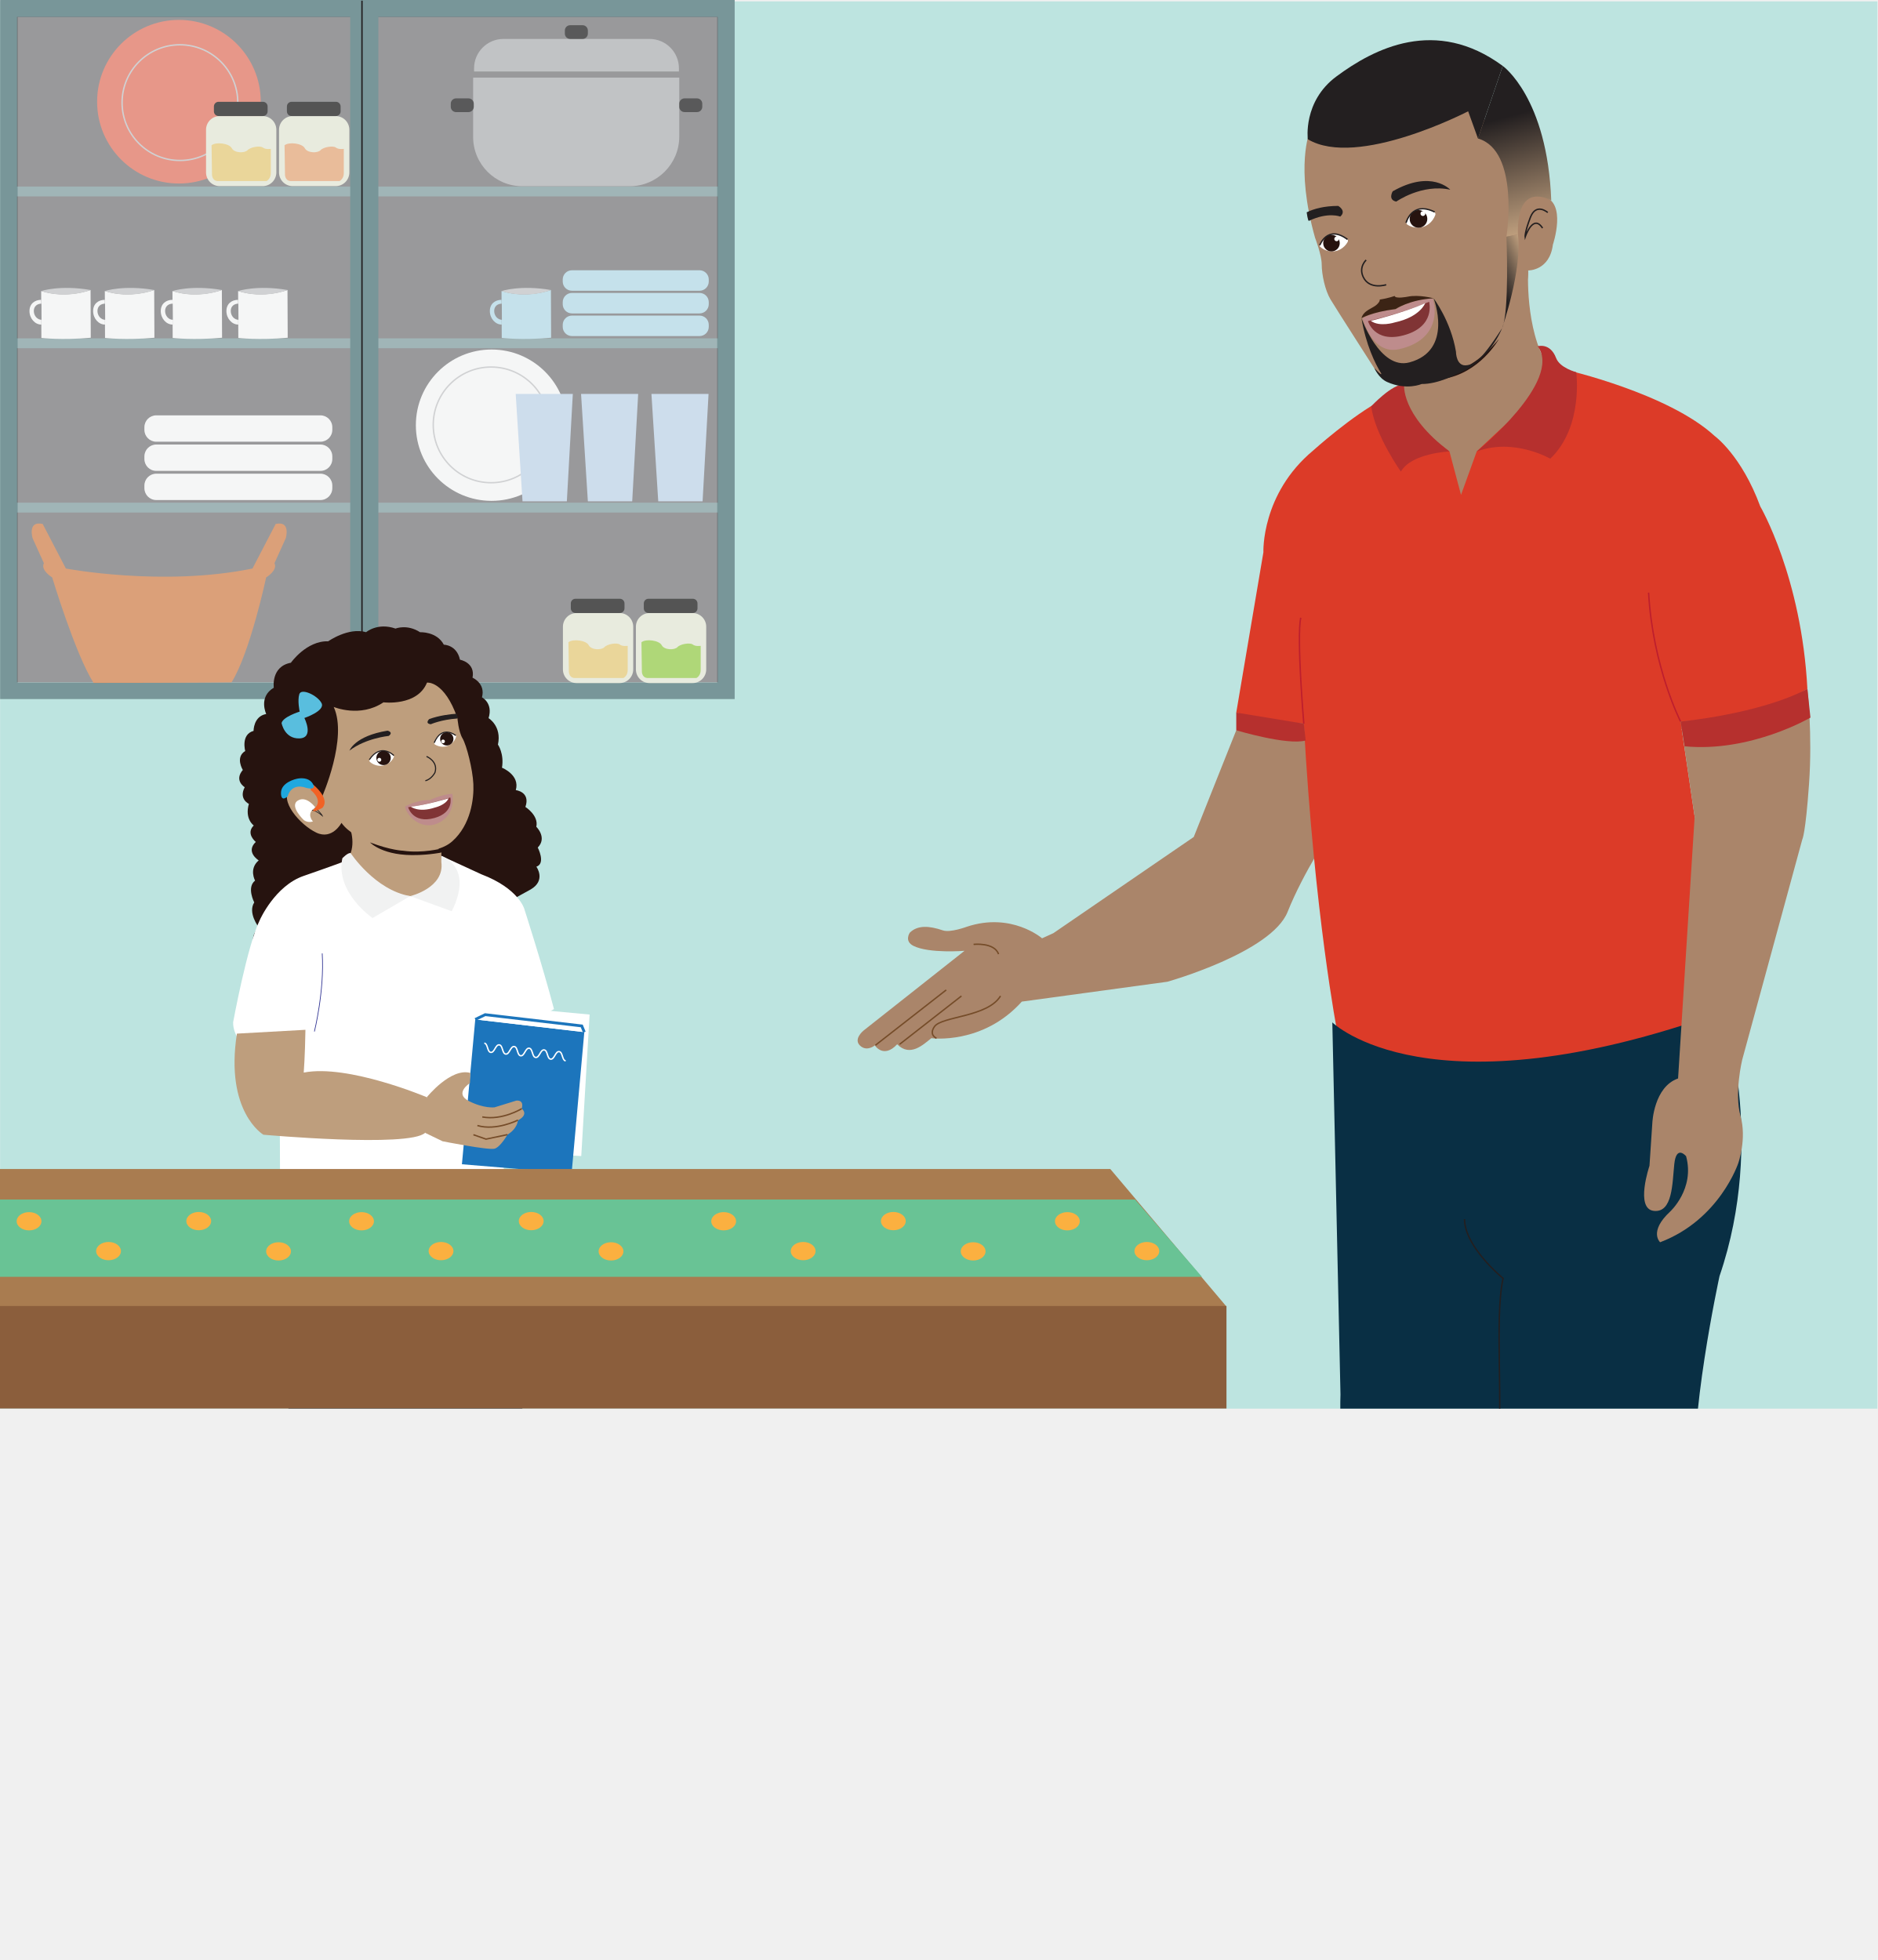
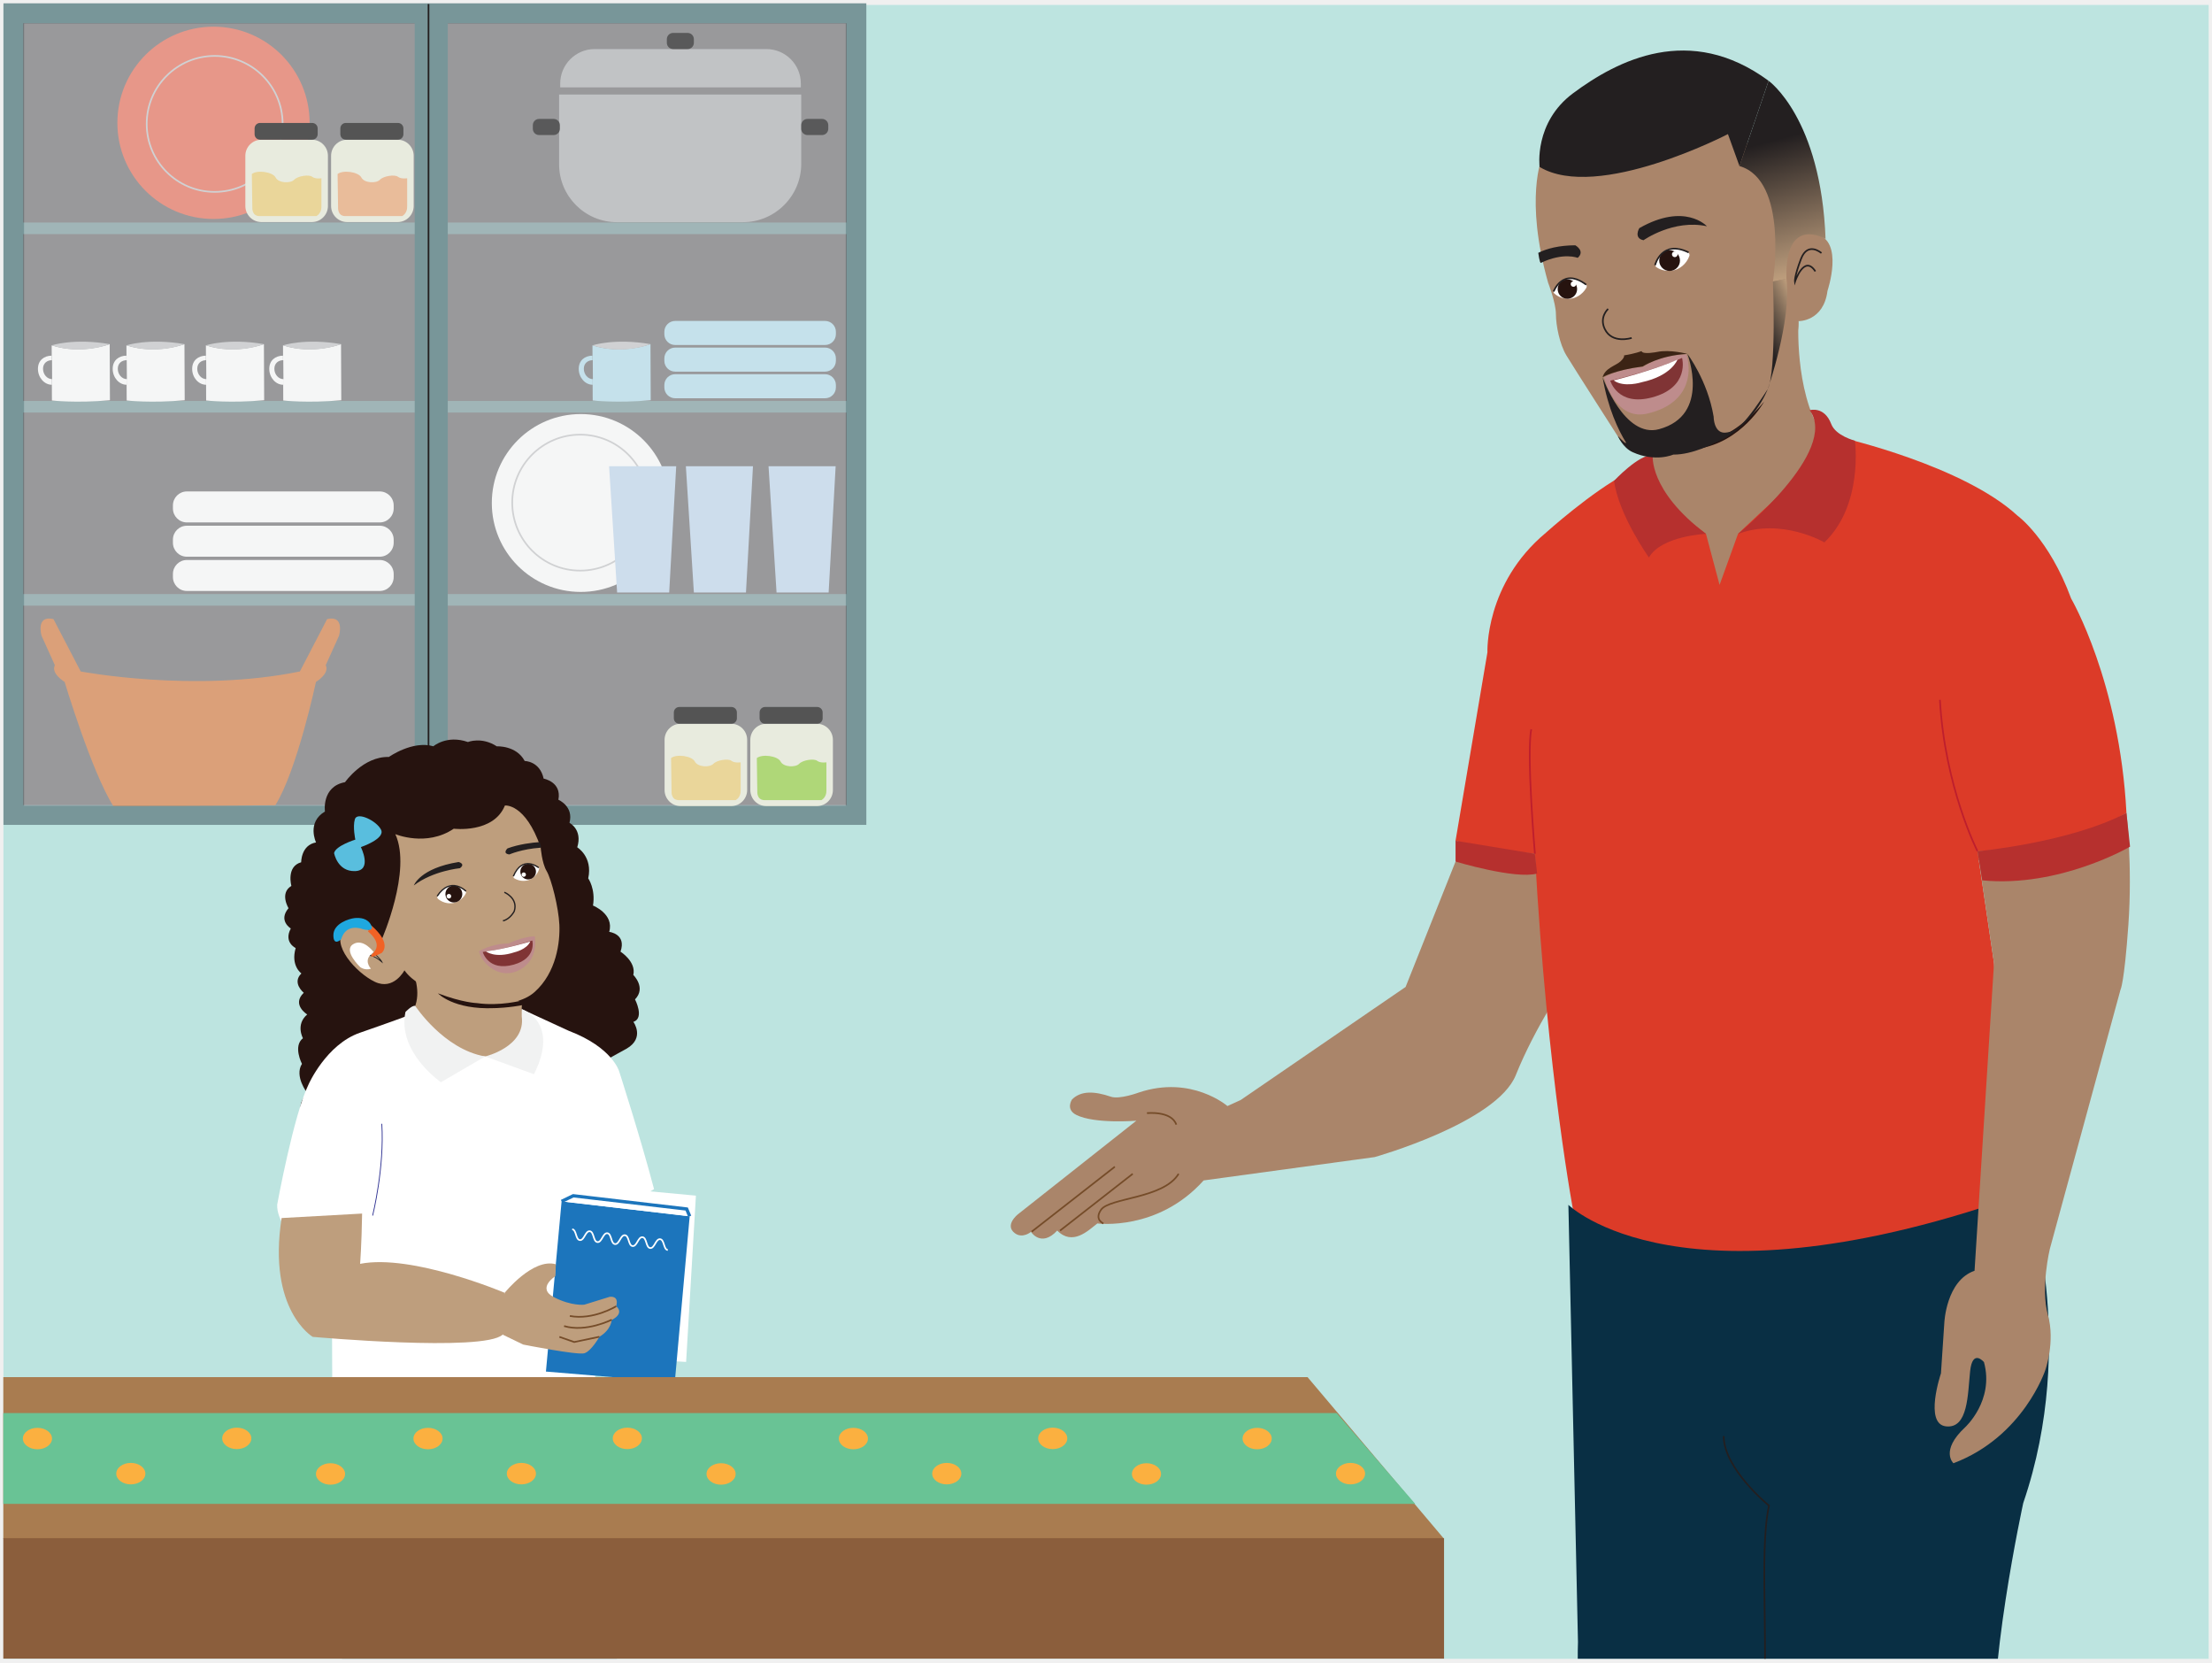
- <svg xmlns="http://www.w3.org/2000/svg" xmlns:xlink="http://www.w3.org/1999/xlink" viewBox="0 0 1334 1392.93">
+ <svg xmlns="http://www.w3.org/2000/svg" xmlns:xlink="http://www.w3.org/1999/xlink" viewBox="-2.00 -2.00 1338.00 1005.34">
  <defs>
    <style>
      .cls-1, .cls-2, .cls-3, .cls-4, .cls-5, .cls-6, .cls-7, .cls-8, .cls-9, .cls-10, .cls-11, .cls-12 {
        fill: none;
      }

      .cls-2 {
        stroke-width: 12px;
      }

      .cls-2, .cls-3, .cls-13, .cls-4, .cls-5, .cls-6, .cls-7, .cls-8, .cls-9, .cls-10, .cls-11, .cls-12 {
        stroke-miterlimit: 10;
      }

      .cls-2, .cls-4, .cls-10 {
        stroke: #789699;
      }

      .cls-14 {
        fill: url(#linear-gradient);
      }

      .cls-15 {
        clip-path: url(#clippath);
      }

      .cls-3 {
        stroke-width: .8px;
      }

      .cls-3, .cls-5, .cls-11 {
        stroke: #231f20;
      }

      .cls-16, .cls-13, .cls-17 {
        fill: #fff;
      }

      .cls-18 {
        fill: #f1f2f2;
      }

      .cls-19 {
        fill: #fbb040;
      }

      .cls-20 {
        fill: #f16225;
      }

      .cls-21 {
        fill: #803435;
      }

      .cls-22 {
        fill: #69c395;
      }

      .cls-23 {
        fill: #939598;
      }

      .cls-24 {
        fill: #b6302e;
      }

      .cls-25 {
        fill: #b8cee4;
      }

      .cls-26 {
        fill: #8b5e3c;
      }

      .cls-27 {
        fill: #8dc63f;
      }

      .cls-28 {
        fill: #a97c50;
      }

      .cls-29 {
        fill: #bcbec0;
      }

      .cls-30 {
        fill: #a7a9ac;
      }

      .cls-31 {
        fill: #acd4e2;
      }

      .cls-32 {
        fill: #be9e7d;
      }

      .cls-33 {
        fill: #be8c8c;
      }

      .cls-34 {
        fill: #bde4e0;
      }

      .cls-35 {
        fill: #aa856a;
      }

      .cls-36 {
        fill: #df9f6f;
      }

      .cls-37 {
        fill: #cc7840;
      }

      .cls-38 {
        fill: #dd6b57;
      }

      .cls-39 {
        fill: #dc3b28;
      }

      .cls-40 {
        fill: #e1c46f;
      }

      .cls-41 {
        fill: #dee2d0;
      }

      .cls-42 {
        fill: #131314;
      }

      .cls-43 {
        fill: #231f20;
      }

      .cls-44 {
        fill: #1fa8df;
      }

      .cls-45 {
        fill: #092f44;
      }

      .cls-46 {
        fill: #0c0c0c;
      }

      .cls-47 {
        fill: #1c75bc;
      }

      .cls-48 {
        fill: #414042;
      }

      .cls-49 {
        fill: #0f3e5d;
      }

      .cls-50 {
        fill: #6d6e71;
      }

      .cls-51 {
        fill: #808285;
      }

      .cls-52 {
        fill: #3c2415;
      }

      .cls-53 {
        fill: #59bede;
      }

      .cls-54 {
        fill: #606161;
      }

      .cls-55 {
        fill: #26130f;
      }

      .cls-13 {
        stroke: #1c75bc;
        stroke-width: 2px;
      }

      .cls-56 {
        clip-path: url(#clippath-1);
      }

      .cls-4 {
        stroke-width: 20px;
      }

      .cls-57 {
        fill: url(#linear-gradient-2);
      }

      .cls-6 {
        stroke: #fff;
      }

      .cls-7 {
        stroke: #754c29;
      }

      .cls-8 {
        stroke: #bcbec0;
      }

      .cls-9 {
        stroke: #be1e2d;
      }

      .cls-10 {
        stroke-width: 7px;
      }

      .cls-17 {
        opacity: .3;
      }

      .cls-11, .cls-12 {
        stroke-width: .5px;
      }

      .cls-12 {
        stroke: #2e3192;
      }
    </style>
    <clipPath id="clippath">
      <rect class="cls-1" x="106.96" y="430.13" width="361.52" height="570.87" />
    </clipPath>
    <clipPath id="clippath-1">
      <rect class="cls-1" x="601.4" y="20.76" width="715.96" height="980.32" />
    </clipPath>
    <linearGradient id="linear-gradient" x1="2449.84" y1="-393.43" x2="2449.84" y2="-511.84" gradientTransform="translate(3558.81 -90.16) rotate(165.01) scale(1 -1)" gradientUnits="userSpaceOnUse">
      <stop offset="0" stop-color="#be9e7d" />
      <stop offset=".7" stop-color="#231f20" />
    </linearGradient>
    <linearGradient id="linear-gradient-2" x1="2457.57" y1="-366.96" x2="2495.4" y2="-360.29" xlink:href="#linear-gradient" />
  </defs>
  <g id="fondo">
    <rect class="cls-34" x=".07" y=".98" width="1333.93" height="1000.13" />
    <rect class="cls-1" x=".07" y=".98" width="1333.93" height="1000.13" />
    <g>
      <rect class="cls-50" x="6.09" y="6" width="509.94" height="484.82" />
      <rect class="cls-2" x="6.09" y="6" width="509.94" height="484.82" />
      <line class="cls-10" x1="7.57" y1="136.07" x2="518.99" y2="136.07" />
      <line class="cls-10" x1="7.57" y1="243.97" x2="518.99" y2="243.97" />
      <line class="cls-10" x1="7.57" y1="360.74" x2="518.99" y2="360.74" />
      <circle class="cls-38" cx="127.14" cy="72.28" r="58.14" />
      <circle class="cls-18" cx="349.27" cy="302.17" r="53.78" />
      <g>
        <path class="cls-30" d="M336.19,55.15h146.47v41.89c0,19.49-15.83,35.32-35.32,35.32h-76.15c-19.32,0-35-15.68-35-35V55.15h0Z" />
        <path class="cls-30" d="M357.73,27.67h103.83c11.51,0,20.86,9.35,20.86,20.86v2.3h-145.56v-2.3c0-11.51,9.35-20.86,20.86-20.86Z" />
        <rect class="cls-42" x="401.36" y="17.91" width="16.35" height="9.76" rx="3.77" ry="3.77" />
        <rect class="cls-42" x="482.66" y="69.91" width="16.35" height="9.76" rx="3.77" ry="3.77" />
        <rect class="cls-42" x="320.3" y="69.91" width="16.35" height="9.76" rx="3.77" ry="3.77" />
      </g>
      <path class="cls-37" d="M66.48,485.34c-13.09-20.69-29.39-74.97-29.39-74.97,0,0-8.45-5.07-5.91-10.13l-8.02-17.74s-3.8-12.67,7.18-10.13l16.47,31.67s68.83,13.09,132.59,0l16.47-31.67c10.98-2.53,7.18,10.13,7.18,10.13l-8.02,17.74c2.53,5.07-5.91,10.13-5.91,10.13,0,0-11.51,53.88-24.6,74.57,0,0-31.8,.39-98.02,.39" />
      <rect class="cls-18" x="102.6" y="336.63" width="133.53" height="18.74" rx="8.44" ry="8.44" />
      <rect class="cls-18" x="102.6" y="315.91" width="133.53" height="18.74" rx="8.44" ry="8.44" />
      <rect class="cls-18" x="102.6" y="295.18" width="133.53" height="18.74" rx="8.44" ry="8.44" />
      <rect class="cls-31" x="399.85" y="224.28" width="103.77" height="14.56" rx="6.56" ry="6.56" />
      <rect class="cls-31" x="399.85" y="208.18" width="103.77" height="14.56" rx="6.56" ry="6.56" />
      <rect class="cls-31" x="399.85" y="192.07" width="103.77" height="14.56" rx="6.56" ry="6.56" />
      <g>
        <path class="cls-18" d="M29.26,206.84l.15,33.34s14.75,1.69,35.09-.16l-.15-33.92s-16.93,6.51-35.09,.74Z" />
        <path class="cls-18" d="M29.25,213.08c-4.52,.02-8.33,2.77-8.3,8.03s3.9,9.58,8.43,9.56" />
        <path class="cls-50" d="M29.43,215.81c-2.94,.01-5.42,1.8-5.4,5.23s2.54,6.23,5.48,6.22" />
        <path class="cls-29" d="M29.26,206.84s13.37-4.48,35.09-.74c0,0-16.53,6.77-35.09,.74Z" />
      </g>
      <g>
        <path class="cls-18" d="M74.48,206.84l.15,33.34s14.75,1.69,35.09-.16l-.15-33.92s-16.93,6.51-35.09,.74Z" />
        <path class="cls-18" d="M74.47,213.08c-4.52,.02-8.33,2.77-8.3,8.03s3.9,9.58,8.43,9.56" />
        <path class="cls-50" d="M74.65,215.81c-2.94,.01-5.42,1.8-5.4,5.23s2.54,6.23,5.48,6.22" />
        <path class="cls-29" d="M74.48,206.84s13.37-4.48,35.09-.74c0,0-16.53,6.77-35.09,.74Z" />
      </g>
      <g>
        <path class="cls-18" d="M122.55,206.84l.15,33.34s14.75,1.69,35.09-.16l-.15-33.92s-16.93,6.51-35.09,.74Z" />
        <path class="cls-18" d="M122.54,213.08c-4.52,.02-8.33,2.77-8.3,8.03,.02,5.27,3.9,9.58,8.43,9.56" />
        <path class="cls-50" d="M122.72,215.81c-2.94,.01-5.42,1.8-5.4,5.23,.02,3.43,2.54,6.23,5.48,6.22" />
        <path class="cls-29" d="M122.55,206.84s13.37-4.48,35.09-.74c0,0-16.53,6.77-35.09,.74Z" />
      </g>
      <g>
        <path class="cls-18" d="M169.19,206.84l.15,33.34s14.75,1.69,35.09-.16l-.15-33.92s-16.93,6.51-35.09,.74Z" />
        <path class="cls-18" d="M169.18,213.08c-4.52,.02-8.33,2.77-8.3,8.03s3.9,9.58,8.43,9.56" />
        <path class="cls-50" d="M169.36,215.81c-2.94,.01-5.42,1.8-5.4,5.23s2.54,6.23,5.48,6.22" />
        <path class="cls-29" d="M169.19,206.84s13.37-4.48,35.09-.74c0,0-16.53,6.77-35.09,.74Z" />
      </g>
      <g>
        <path class="cls-31" d="M356.37,206.84l.15,33.34s14.75,1.69,35.09-.16l-.15-33.92s-16.93,6.51-35.09,.74Z" />
        <path class="cls-31" d="M356.37,213.08c-4.52,.02-8.33,2.77-8.3,8.03s3.9,9.58,8.43,9.56" />
        <path class="cls-50" d="M356.55,215.81c-2.94,.01-5.42,1.8-5.4,5.23s2.54,6.23,5.48,6.22" />
        <path class="cls-29" d="M356.37,206.84s13.37-4.48,35.09-.74c0,0-16.53,6.77-35.09,.74Z" />
      </g>
      <circle class="cls-8" cx="348.95" cy="301.95" r="41.11" />
      <circle class="cls-8" cx="127.85" cy="72.93" r="41.11" />
      <polygon class="cls-25" points="366.43 279.96 407.02 279.96 402.78 356.3 371.28 356.3 366.43 279.96" />
      <polygon class="cls-25" points="412.87 279.96 453.46 279.96 449.22 356.3 417.71 356.3 412.87 279.96" />
      <polygon class="cls-25" points="462.88 279.96 503.47 279.96 499.23 356.3 467.72 356.3 462.88 279.96" />
      <g>
        <rect class="cls-41" x="146.4" y="82.48" width="49.96" height="49.81" rx="9.73" ry="9.73" />
        <path class="cls-40" d="M150.33,103.22l.3,20.44s-.3,4.69,3.94,5h34.82s3.18-1.51,3.03-5.9v-16.96s-3.63,.61-5.6-.91-8.78-.45-10.9,1.82-9.39,2.12-11.2-1.36-11.2-4.69-14.38-2.12Z" />
        <rect class="cls-46" x="152" y="72.34" width="38.15" height="10.14" rx="3.31" ry="3.31" />
      </g>
      <g>
        <rect class="cls-41" x="198.27" y="82.48" width="49.96" height="49.81" rx="9.73" ry="9.73" />
        <path class="cls-36" d="M202.2,103.22l.3,20.44s-.3,4.69,3.94,5h34.82s3.18-1.51,3.03-5.9v-16.96s-3.63,.61-5.6-.91-8.78-.45-10.9,1.82-9.39,2.12-11.2-1.36-11.2-4.69-14.38-2.12Z" />
        <rect class="cls-46" x="203.87" y="72.34" width="38.15" height="10.14" rx="3.31" ry="3.31" />
      </g>
      <g>
        <rect class="cls-41" x="399.99" y="435.66" width="49.96" height="49.81" rx="9.73" ry="9.73" />
        <path class="cls-40" d="M403.92,456.4l.3,20.44s-.3,4.69,3.94,5h34.82s3.18-1.51,3.03-5.9v-16.96s-3.63,.61-5.6-.91-8.78-.45-10.9,1.82-9.39,2.12-11.2-1.36-11.2-4.69-14.38-2.12Z" />
        <rect class="cls-46" x="405.59" y="425.52" width="38.15" height="10.14" rx="3.31" ry="3.31" />
      </g>
      <g>
        <rect class="cls-41" x="451.85" y="435.66" width="49.96" height="49.81" rx="9.73" ry="9.73" />
        <path class="cls-27" d="M455.79,456.4l.3,20.44s-.3,4.69,3.94,5h34.82s3.18-1.51,3.03-5.9v-16.96s-3.63,.61-5.6-.91-8.78-.45-10.9,1.82-9.39,2.12-11.2-1.36-11.2-4.69-14.38-2.12Z" />
        <rect class="cls-46" x="457.46" y="425.52" width="38.15" height="10.14" rx="3.31" ry="3.31" />
      </g>
      <rect class="cls-17" x="12.56" y="12.16" width="497.03" height="473.1" />
      <line class="cls-4" x1="258.85" y1="6" x2="258.85" y2="495.25" />
      <line class="cls-5" x1="257.2" y1=".46" x2="257.2" y2="495" />
    </g>
  </g>
  <g id="Layer_1" data-name="Layer 1">
    <rect class="cls-1" x="263.13" y="20.59" width="824.81" height="979.53" />
    <g class="cls-15">
      <g>
        <path class="cls-55" d="M377.08,632.11c11.17-6.53,4.04-16.17,4.04-16.17,6.89-2.26,.99-13.61,.99-13.61,6.92-7.06-1.03-14.76-1.03-14.76,1.86-8.04-7.75-14.09-7.75-14.09,3.77-10.8-6.83-11.96-6.83-11.96,3.15-10.79-9.81-15.92-9.81-15.92,1.65-10.03-2.88-16.44-2.88-16.44,2.85-13.1-6.65-18.78-6.65-18.78,3.35-10.76-4.69-14.8-4.69-14.8,2.69-9.98-6.71-13.96-6.71-13.96,2.11-10.84-8.93-12.78-8.93-12.78-2.28-10.65-11.45-10.66-11.45-10.66-5.05-9.53-16.88-8.86-16.88-8.86-9.19-5.99-17.46-2.61-17.46-2.61-12.8-4.47-20.9,2.57-20.9,2.57-12.64-3.66-26.92,6.47-26.92,6.47-15.52-.46-26.52,15.25-26.52,15.25-14.31,2.62-12.15,17.75-12.15,17.75-11.17,6.53-5.39,18.68-5.39,18.68-9.12,1.6-8.98,11.99-8.98,11.99-9.2,2.56-5.93,14.3-5.93,14.3-7.31,4.43-1.72,13.47-1.72,13.47-6.43,7.6,1.37,12.27,1.37,12.27-4.49,8.43,2.95,11.83,2.95,11.83-3.15,10.79,3.46,15.36,3.46,15.36-5.92,5.75,1.43,11.69,1.43,11.69-7.51,7.22,2.09,13.12,2.09,13.12-7.19,6.11-2.58,14.36-2.58,14.36-6.18,4.8-.6,15.5-.6,15.5-4.75,7.48,3.18,17.63,3.18,17.63-9.41,9.85,.06,19.95,.06,19.95-5.44,11.64,5.06,17.11,5.06,17.11-1.33,9.88,3.61,13.91,3.61,13.91,0,0-4.01,21.67,15.21,15.43" />
        <path class="cls-32" d="M244.35,578.48s21.16,33.46-15.48,43.58c0,0,7.04,29.31,7.04,42.68,0,0,63.28,21.72,110.21,3.19,0,0-24.1-32.09-28.28-51.74,0,0-6.17-5.33-3.66-12.02l-69.84-25.7Z" />
        <path class="cls-32" d="M303.4,485.11s12.32-1.59,21.65,25.32c0,0,.69,9.4,3.6,14.31,2.91,4.91,7.22,22.01,7.7,32.44,.48,10.42-1.74,28.86-14.94,40.68-13.21,11.82-40.93,5.86-40.93,5.86,0,0-28.06-5.16-37.84-18.94,0,0-6.46,12.36-17.86,6.96-11.4-5.4-27.1-23.03-18.42-31.39,7.44-7.17,18.7,2.26,21.74,5.07,.5,.47,.78,.75,.78,.75,0,0,18.38-41.7,8.25-63.75,0,0,18.77,7.89,35.34-3.29,0,0,24.04,3,30.94-14.02Z" />
        <path class="cls-43" d="M276.21,523.01s-16.23,1.52-27.9,10.43c0,0,3.69-10.4,27.08-14.17,0,0,4.43,1.05,.82,3.74Z" />
        <path class="cls-43" d="M325.04,510.62c-11.44,.76-18.94,4.08-18.94,4.08-4.47-.57-1.12-3.66-1.12-3.66,6.92-2.56,15.13-3.56,19.53-3.81,0,0,1.16,3.35,.54,3.39Z" />
        <path class="cls-33" d="M287.7,573.29s7.42-4.77,17.86-4.72c0,0,7.89-4,15.88-4.42,0,0,2.92,13.72-8.9,20.23-11.82,6.51-22.88-3.15-24.83-11.09Z" />
        <path class="cls-21" d="M290,573.68s3.21,11.97,18.73,7.65c14.1-3.93,11.25-14.58,11.25-14.58,0,0-15.68,5.14-29.97,6.94Z" />
        <path class="cls-16" d="M291.97,573.32s5.39,4.46,17.24,.53c0,0,7.51-1.69,9.52-6.5,0,0-15.39,4.65-26.75,5.97Z" />
        <path class="cls-3" d="M303.07,537.58s8.49,3.46,6,11.43c0,0-2.4,4.8-6.83,5.83" />
        <path class="cls-55" d="M313.87,602.95s-13.42,3.64-27.43,1.64c0,0-8.59-.23-23.52-5.91,0,0,9.13,10.01,34.15,8.95,0,0,8.49-.07,18.81-2.17,0,0-.57-1.26-2.01-2.51Z" />
        <path class="cls-53" d="M200.08,513.85s2,11.27,12.68,10.92c10.68-.34,3.52-14.51,3.52-14.51,0,0,14.95-5.04,12.21-10.52-2.74-5.47-14.4-11.01-15.82-6.4-1.42,4.61,.26,12.39,.26,12.39,0,0-11.86,3.66-12.85,8.11Z" />
        <path class="cls-11" d="M210.76,574.22s2.72-8.44,10.02-2.64c7.3,5.8,8.26,8.14,8.26,8.14,0,0-10.77-9.44-11.18,.66" />
        <g>
          <path class="cls-20" d="M220.62,561.31s8.96,6.73,3.49,12.54c-5.46,5.81,4.82,.37,4.82,.37,0,0,6.68-5.31-6.34-16.59l-1.98,3.67Z" />
          <path class="cls-16" d="M224.11,573.86s-6.3-8.76-12.52-4.88c-6.21,3.88,4.28,13.83,4.28,13.83,0,0,2.77,2.23,6.5,.98,0,0-5.41-5.57,1.74-9.93Z" />
          <path class="cls-44" d="M204.36,566s-4.73,4.59-4.7-2.51c.02-7.1,9.6-9.96,12.78-10.3,3.18-.34,8-.04,10.16,4.45,2.16,4.49-5.6,2.11-5.6,2.11,0,0-9.63-3.87-12.64,6.25Z" />
        </g>
        <g>
          <path class="cls-16" d="M262.55,540.9s-.15-.47,.07-.98c.74-1.67,2.64-4.97,6.85-6.31,4.71-1.5,8.72,2.09,10.11,3.39,.24,.22,.3,.47,.3,.47,0,0,.1,.26,0,.49-.47,1.11-2.2,4.35-6.64,5.84-2.64,.89-6.83,.65-10.29-2.22-.24-.2-.35-.52-.4-.69Z" />
          <circle class="cls-55" cx="272.53" cy="538.63" r="5.11" />
          <circle class="cls-16" cx="269.52" cy="539.97" r="1.4" />
          <path class="cls-3" d="M279.87,536.92s-9.32-9.42-17.45,3.02" />
        </g>
        <g>
          <path class="cls-16" d="M308.64,528.58s-.21-.41-.07-.91c.45-1.64,1.72-4.93,5.39-6.75,4.11-2.04,8.29,.69,9.75,1.68,.25,.17,.34,.39,.34,.39,0,0,.13,.22,.07,.45-.28,1.09-1.41,4.3-5.27,6.29-2.3,1.19-6.17,1.56-9.75-.58-.25-.15-.4-.42-.47-.58Z" />
          <circle class="cls-55" cx="317.47" cy="525.08" r="4.73" />
          <circle class="cls-16" cx="314.81" cy="526.9" r="1.32" />
          <path class="cls-3" d="M323.85,522.71s-9.85-8.06-15.33,5.19" />
        </g>
        <path class="cls-32" d="M236.83,1155.46c7.65,27.34-3.12,38.63-3.12,38.63,0,0-.29,13.77,56.55,19.45,49.42,4.93,27.65-11.04,27.65-11.04,0,0-19.22-5.9-38.32-15.18,0,0-11.61-1.76-11.61-37.37l14.5-102.52-52.5-6.24s-8.63,68.22,6.84,114.28" />
        <path class="cls-54" d="M272.1,1125.74s-4.54,37.64-1.4,45.93,26.09,23.13,26.09,23.13l-19.55,11.74c-25.94,4.5-38.47-22.8-38.47-22.8,2.05-12.22-4.13-34.13-4.13-34.13-2.4-7.53-4.09-15.78-5.26-24.11,0,0,31.72,9.43,42.71,.25Z" />
        <path class="cls-32" d="M294.46,1147.24c7.65,27.34-3.12,38.63-3.12,38.63,0,0-.29,13.77,56.55,19.45,49.42,4.93,27.65-11.04,27.65-11.04,0,0-19.22-5.9-38.32-15.18,0,0-8.82-3.1-8.82-38.72l17.72-92.96h-49.22s-9.5,56.15-2.46,99.82" />
        <path class="cls-54" d="M291.33,1122.46s1.58,20.7,3.98,28.37c0,0,4.95,20.75-1.46,30.03,0,0,12.97,24.08,38.91,19.58l22.15-14.63s-19.13-5.47-22.27-13.77c-3.14-8.29-5.27-33.85-.04-46.12,0,0-34.19,3.03-41.26-3.47Z" />
        <path class="cls-43" d="M293.82,1179.95c4.87,6.98,14.5,18.31,36.62,19.1,0,0,5.27-13.58,24.47-13.23,0,0,17.72,1.69,30.07,11.97,10.95,9.11-10.14,21.29-10.14,21.29,0,0-15.07,3.5-33.48-2.47,0,0-8.57-1.69-23.54-5.6-17.18-4.49-26.08-8.28-26.08-8.28,0,0-5.19-15.57,2.07-22.79" />
        <path class="cls-43" d="M290.99,1199.89s.3,3.24,1.49,6.82c0,0,44.6,19.79,77.27,15.22,0,0,9.13-1.17,16.82-8.76,0,0,3.45-4.58,1.61-10.56,0,0-5.78,11.92-19.7,12.47-13.92,.55-46.88-2.63-77.49-15.21Z" />
        <path class="cls-43" d="M238.78,1183.73c4.21,7.36,12.77,19.44,34.73,22.07,0,0,6.49-13.09,25.59-11.15,0,0,17.5,3.16,28.86,14.42,10.07,9.98-12.05,20.37-12.05,20.37,0,0-15.33,2.23-33.12-5.23,0,0-8.38-2.39-22.93-7.53-16.7-5.9-25.22-10.41-25.22-10.41,0,0-3.74-15.94,4.16-22.53" />
        <path class="cls-43" d="M234.13,1203.36s0,3.26,.86,6.92c0,0,42.62,23.41,75.58,21.58,0,0,9.21-.41,17.56-7.33,0,0,3.85-4.27,2.57-10.38,0,0-6.85,11.4-20.77,10.79-13.92-.61-46.46-6.51-75.79-21.58Z" />
        <g>
          <path class="cls-49" d="M358.13,836.53s-62.48,22.58-153.99-.25c0,0-20.45,6.5-.6,91.92,0,0,5.43,71.3-2.17,102.3,0,0,16.3,16.53,38.04,11.37,0,0-3.8,19.63,129.34,8.27,0,0,10.78-123.22-10.62-213.6Z" />
          <path class="cls-23" d="M358.29,837.12s-69.95,18.38-159.32-3.05l-1.16,11.36s112.28,18.15,161.97-1.5l-1.49-6.81Z" />
        </g>
        <path class="cls-16" d="M321.98,629.08s18.53,127.53,6.26,213.11c0,0-48.46,7.43-79.7,0l-2.58-230.5s18,23.4,45.53,25.17c0,0,17.48,3.54,30.5-7.78Z" />
        <path class="cls-16" d="M356.35,723.51s-1.54,20.45-1.54,27.17c0,4.15,3.48,86.44,3.48,86.44,0,0-69.12,23.32-159.32-3.05l-.28-67.63s-33.79-21.59-33.02-40.02c0,0,9.97-54.47,19.03-72.78,0,0,10.7-24.11,31-31.12,18.79-6.49,30.26-10.82,30.26-10.82-1.97,17.71,18.76,40.75,18.76,40.75l26.77-15.58,29.5,10.75c8.86-10.82-7.38-39.36-7.38-39.36l28.47,13.1c26.5,10.08,30.45,24.54,30.45,24.54,0,0,12.97,40.19,21.09,71.19l-33.27,20.16c-3.03-8.03-3.99-13.72-3.99-13.72" />
        <path class="cls-18" d="M313.6,608.24s23.37,7.46,7.38,39.36l-29.5-10.75-26.77,15.58s-26.51-18.12-21.46-42.47c0,0,3.94-4.18,5.9-3.69,0,0,17.23,26.28,42.33,30.58,0,0,24.59-5.8,22.12-24.18v-4.43Z" />
        <g>
          <polygon class="cls-16" points="413.02 821.58 337.86 817.16 344.17 714.04 418.95 721.02 413.02 821.58" />
          <polygon class="cls-47" points="406.16 833.88 328.22 827.41 337.7 724.5 415.18 733.52 406.16 833.88" />
          <polyline class="cls-13" points="337.7 724.5 344.75 721.1 413.36 729.11 415.18 733.52" />
          <path class="cls-6" d="M344.11,741.35c2.66,.3,1.98,6.26,4.64,6.56s3.33-5.66,5.99-5.36,1.98,6.26,4.64,6.56,3.33-5.66,5.99-5.36,1.98,6.26,4.64,6.56,3.33-5.66,5.99-5.36,1.99,6.26,4.65,6.56,3.33-5.66,5.99-5.36,1.99,6.26,4.65,6.56,3.34-5.66,6-5.36,1.99,6.26,4.65,6.56" />
        </g>
        <path class="cls-32" d="M302.05,805.07l12.44,6.01s32.77,6.51,36.97,5.26,9.13-9.99,9.13-9.99c7.16-4.26,7.42-10.13,7.42-10.13,8.22-4.31,2.71-8.32,2.71-8.32,1.93-6.79-3.98-5.68-3.98-5.68l-15.33,4.74s-7.62,.98-18.3-4.5c-10.68-5.48,.82-12.73,.82-12.73l.29-7.21c-13.91-3.95-30.95,17.26-30.95,17.26,0,0,1.54,12.02-1.23,25.3Z" />
        <path class="cls-7" d="M370.73,787.9s-13.85,8.56-28.04,5.89" />
        <path class="cls-7" d="M368.04,796.03s-15.48,7.85-28.84,3.86" />
        <polyline class="cls-7" points="360.59 806.35 345.34 809.55 336.37 806.42" />
        <path class="cls-32" d="M168.34,734.57c-8.66,55.72,18.82,71.85,18.82,71.85,0,0,103.44,9.3,114.89-1.34,8.44-7.84,1.23-25.3,1.23-25.3,0,0-56.01-23.72-87.46-17.52,0,0,.92-11.49,1.21-30.4" />
        <path class="cls-12" d="M223.4,733.07s7.22-28.86,5.55-55.5" />
      </g>
    </g>
    <polygon class="cls-28" points="788.91 830.77 0 830.77 0 928.55 871.48 928.55 788.91 830.77" />
    <rect class="cls-26" y="928.14" width="871.48" height="72.86" />
    <g class="cls-56">
      <g>
        <path class="cls-35" d="M946.05,590.4s-19.61,28.84-31.15,57.69-85.38,49.61-85.38,49.61l-103.46,14.12c-27.77,30.95-64.3,26.01-64.3,26.01-5.58,4.38-15.01,13.72-24.26,4.31-.3-.3,.29-.31,0,0-9.73,10.45-15.87,.8-15.87,.8,0,0-5.08,4.27-9.75,.8-6.47-4.8,1.74-11.36,1.74-11.36l71.73-56.66s-25.14,2.06-36.29-3.51c-6.73-3.36-2.61-9.36-2.61-9.36,5.56-5.51,13.8-4.95,23.52-1.65,5.28,1.79,16.92-2.55,16.92-2.55,31.84-10.67,53.57,8.19,53.57,8.19l8.02-3.65,77.57-53.18,22.17-15.18,30.21-75.84,86.07-25.51" />
        <path class="cls-51" d="M1124.63,1341.84s0,4.54-1.94,17.25l-142.49,14.53s-42.65-.91-44.59-23.61" />
        <path class="cls-48" d="M1119.02,1290.72s13.36,28.42,5.61,51.12l-135.71,19.07s-37.8,6.36-53.31-10.9c-15.51-17.25,95-52.66,95-52.66,0,0,41.89,28.78,88.42-6.63Z" />
        <polyline class="cls-6" points="989.23 1313.85 1017.94 1326.28 1022.25 1301.08 1054.18 1314.86" />
        <polyline class="cls-6" points="1043.79 1297.25 1030.38 1324.08 1009.76 1307.39 994.8 1337.19" />
        <path class="cls-51" d="M1205.43,1361.15s0,4.54-1.94,17.25l-142.49,14.53s-42.65-.91-44.59-23.61" />
        <path class="cls-48" d="M1201.55,1319.39s11.63,19.07,3.88,41.77l-135.71,19.07s-37.8,6.36-53.31-10.9c-15.51-17.25,95-52.66,95-52.66,0,0,43.62,38.14,90.15,2.72Z" />
        <polyline class="cls-6" points="1070.03 1333.16 1098.74 1345.6 1103.04 1320.39 1134.98 1334.17" />
        <polyline class="cls-6" points="1124.59 1316.56 1111.18 1343.39 1090.56 1326.7 1075.6 1356.51" />
        <path class="cls-35" d="M1085.86,192.21s-2.45,41.31,13.78,67.63c0,0,10.72,99.63-64.83,112.81,0,0-96.44-70.69-43.05-95.81,7.08-3.33,8.06-6.21,8.83-8.41l85.27-76.22Z" />
        <path class="cls-55" d="M1000.59,268.43s21.95,1.58,39.58-7.17c0,0,10.82-3.58,24.91-20.35,0,0-13.5,24.59-40.25,28.47,0,0-11.95,3-24.25-.95,0,0,.64,2.6,0,0Z" />
        <path class="cls-39" d="M1112.4,262.75s73.08,16.74,105.97,47.1c0,0,19.04,13.73,32.42,50.09,0,0,29.3,50.15,33.46,129.63,0,0-40.75,25.81-89.3,28.61l9.19,62.24,8.86,142.27s-15.28,23.42-161.96,35.93c0,0-67.11,6.47-100.72-24.51,0,0-16.43-84.34-23.88-219.83,0,0-36.07-3.76-48-7.89l19.28-113.91s-1.71-41.46,35.36-72.32c0,0,27.94-25.2,49.27-36.13l47.56,36.79,8.23,30.89,11.16-30.89s14.17-13.79,63.08-58.08Z" />
        <path class="cls-24" d="M1092.62,246.07s8.85-2.76,13.07,8.36c2.71,7.14,14.32,10.06,14.32,10.06,0,0,5.34,38.76-18.46,61.5,0,0-25.75-15.01-52.23-5.15,0,0,61.45-50.14,43.3-74.76Z" />
        <path class="cls-24" d="M997.72,273.16s-2.7,21.31,32.2,47.67c0,0-27.03,1.14-34.51,14.32,0,0-18.39-25.8-21.09-46.39,0,0,14.81-15.96,23.4-15.59Z" />
        <path class="cls-24" d="M926.44,514.3l-48-7.89v12.59s36.14,10.89,49.34,7.25l-1.35-11.95Z" />
        <path class="cls-9" d="M1194.16,512.77s-19.79-38.71-22.74-91.58" />
        <path class="cls-9" d="M926.44,514.3s-5.17-60.27-2.21-75.29" />
        <path class="cls-45" d="M1224.3,718.93s31.07,89.9-2.48,187.98c0,0-22.94,105.34-16.48,151.8,0,0,36.53,94.38-.54,263.08,0,0-64.14,36.58-109.31,4.31l-8.63-12.23s-34.34,7.28-70.48-10.79l-48.5-212.92s-17.25-44.65-15.39-99.19l-5.8-264.38s68.35,67.61,277.62-7.66Z" />
        <path class="cls-5" d="M1086.85,1313.88l-14.27-213.09s-12.96-25.92-9.07-57.92c5.35-43.95-1.88-104.95,4.52-134.38,0,0-27.39-22.25-27.39-42.07" />
        <path class="cls-35" d="M1284.25,489.58s3.71,31.92,1.17,67.64c-2.53,35.71-4.76,39.25-4.76,39.25l-42.75,156.79s-5.71,23.63-1.16,39.9c4.54,16.27-1.59,33.4-1.59,33.4,0,0-13.23,40.29-55.55,56.28,0,0-8.31-7.47,7.09-21.77,0,0,17.73-16.14,11.37-39.37,0,0-6.91-8.39-8.38,5.52-1.47,13.91-1.13,34.79-14.58,33.32-13.45-1.47-3.06-32.04-3.06-32.04l2.04-30.61s1.08-25.51,18.28-31.44l11.77-186-9.97-67.67s58.61-2.77,90.09-23.19Z" />
        <path class="cls-24" d="M1284.25,489.58l2.17,20.41s-42.58,24.94-89.41,20.38l-2.84-17.6s55.6-5.13,90.09-23.19Z" />
        <path class="cls-35" d="M930.76,93.31s-10.73,24.62,3.67,75.67c0,0,4.69,12.01,4.72,19.01,.03,6.99,2.29,18.18,6.28,24.85,4,6.67,32.45,51.02,32.45,51.02,0,0,8.93,12.72,33.47,7.99,24.53-4.73,43.48-17.91,50.19-30.02,6.71-12.11,25.35-33.32,24.31-49.63,0,0,15.2,.35,17.57-18.34,0,0,10.29-30.4-6.96-34.25-17.25-3.86-21.95,19.88-21.95,19.88,0,0,5.69-68.23-35.54-85.94,0,0-52.11-28.06-108.22,19.76Z" />
        <path class="cls-33" d="M1018.13,212.37s-13.14-.81-26.32,7.46c0,0-13.13,.63-23.58,6.31,0,0,6.37,26.42,25.96,22.01,24.43-5.5,27.68-23.2,23.94-35.78Z" />
        <path class="cls-21" d="M1015.46,214.46s4.92,17.68-18.13,23.85c-20.93,5.6-25.32-10.13-25.32-10.13,0,0,23.87-5.25,43.45-13.72Z" />
        <path class="cls-43" d="M992.13,143.27s18.18-12.86,38.36-8.45c0,0-13.26-14.61-40.9,1.14,0,0-3.64,6.06,2.54,7.31Z" />
        <path class="cls-43" d="M930.06,156.96c13.77-6.55,22.26-3.03,22.26-3.03,4.73-4.17-1.45-7.6-1.45-7.6-9.91,.05-17.14,1.96-22.4,4.56,0,0,.84,6.43,1.59,6.07Z" />
        <path class="cls-16" d="M1012.67,215.48s-3.51,9.74-21.58,13.65c0,0-10.85,3.5-17.03-1.12,0,0,23.12-5.66,38.61-12.54Z" />
        <path class="cls-5" d="M1099.76,151.04s-8.22-7.3-12.36,3.5c-4.14,10.8-3.69,13.91-3.69,13.91,0,0,5.55-16.88,12.36-6.35" />
        <g>
          <path class="cls-16" d="M1019.89,151.73s-.13-.6-.68-.99c-1.83-1.31-5.89-3.6-11.18-2.39-5.92,1.35-7.91,7.66-8.57,9.89-.11,.39-.03,.68-.03,.68,0,0,.05,.33,.31,.52,1.2,.88,5.04,3.22,10.67,2.03,3.35-.71,7.62-3.57,9.49-8.76,.13-.36,.05-.77,0-.98Z" />
          <circle class="cls-55" cx="1007.91" cy="155.57" r="6.28" />
          <circle class="cls-16" cx="1011.05" cy="151.78" r="1.72" />
          <path class="cls-5" d="M999.09,158.34s3.98-15.77,20.33-7.69" />
        </g>
        <g>
          <path class="cls-16" d="M957.78,170.96s-.04-.57-.49-1.02c-1.52-1.48-4.97-4.19-10.06-3.83-5.7,.41-8.45,5.99-9.39,7.97-.16,.34-.12,.63-.12,.63,0,0,0,.32,.21,.53,.99,.99,4.23,3.72,9.63,3.41,3.21-.18,7.6-2.23,10.08-6.79,.17-.32,.16-.7,.14-.91Z" />
          <circle class="cls-55" cx="946.09" cy="172.8" r="5.88" />
          <circle class="cls-16" cx="949.74" cy="169.78" r="1.65" />
          <path class="cls-5" d="M937.76,174.29s5.46-14.88,19.72-4.13" />
        </g>
        <path class="cls-14" d="M1067.8,46.86s31.71,22.46,34.46,95.67c0,0-24.71-15.03-23.67,24.02l-8.16,1.65s9.6-61.08-20.24-69.78l17.62-51.56Z" />
        <path class="cls-43" d="M985.59,271.45c13.88,6.24,24.55,1.45,24.55,1.45,11.86,.14,25.28-7.19,25.28-7.19,23.15-8.91,31.88-32.45,31.88-32.45-16.3,25.39-20.63,25.46-24.58,26.24-8.2,1.62-8.18-9.61-8.18-9.61-3.64-21.82-15.89-37.9-15.89-37.9,0,0,14.45,37.09-17.19,45.56-21,5.62-34.07-31.44-34.07-31.44,3.21,19.03,9.66,32.15,13.96,39.21,0,0,1.46,2.9-4.78-3.78,0,0,2.91,7.16,9.03,9.91Z" />
        <path class="cls-52" d="M1018.64,212s-10.48-2.86-18.42-1.15c0,0-8.68,1.76-9.29-.53,0,0-4.09,1.6-10.59,2.58,0,0,.65,1.05-2.13,3.64-2.79,2.59-9.31,3.96-10.82,9.57,0,0,6.92-4.23,24.22-6.48,0,0,9.99-6.69,27.03-7.63Z" />
        <path class="cls-5" d="M970.73,184.8s-5.51,4.88-2.06,12.1c4.45,9.32,16.31,5.45,16.31,5.45" />
        <path class="cls-57" d="M1070.42,168.19s2.22,53.98-3.12,65.07c0,0,14.47-41.36,11.29-66.72l-8.16,1.65Z" />
        <path class="cls-43" d="M1067.8,46.86c-47.68-35.13-91.5-12.37-118.3,7.55-23.77,17.67-20.23,44.54-20.23,44.54,35.14,21.08,113.93-19.86,113.93-19.86l6.98,19.33" />
        <line class="cls-7" x1="622.05" y1="742.81" x2="672.34" y2="703.54" />
        <path class="cls-7" d="M665.45,737.86s-5.68-2.31-1.45-8.3c5.23-7.4,37.8-6.67,46.93-21.75" />
        <path class="cls-7" d="M691.78,671.14s14.81-1.58,17.75,6.95" />
        <line class="cls-7" x1="639.2" y1="742.17" x2="683.16" y2="707.83" />
      </g>
    </g>
    <g>
      <polygon class="cls-22" points="806.52 852.49 0 852.49 0 907.41 854.04 907.41 806.52 852.49" />
      <ellipse class="cls-19" cx="20.65" cy="867.92" rx="8.81" ry="6.49" />
      <ellipse class="cls-19" cx="77.13" cy="889.13" rx="8.81" ry="6.49" />
      <ellipse class="cls-19" cx="141.22" cy="867.81" rx="8.81" ry="6.49" />
      <ellipse class="cls-19" cx="197.93" cy="889.32" rx="8.81" ry="6.49" />
      <ellipse class="cls-19" cx="256.89" cy="867.92" rx="8.81" ry="6.49" />
      <ellipse class="cls-19" cx="313.38" cy="889.13" rx="8.81" ry="6.49" />
      <ellipse class="cls-19" cx="377.46" cy="867.81" rx="8.81" ry="6.49" />
      <ellipse class="cls-19" cx="434.17" cy="889.32" rx="8.81" ry="6.49" />
      <ellipse class="cls-19" cx="514.2" cy="867.92" rx="8.81" ry="6.49" />
      <ellipse class="cls-19" cx="570.69" cy="889.13" rx="8.81" ry="6.49" />
      <ellipse class="cls-19" cx="634.77" cy="867.81" rx="8.81" ry="6.49" />
      <ellipse class="cls-19" cx="691.48" cy="889.32" rx="8.81" ry="6.49" />
      <ellipse class="cls-19" cx="758.43" cy="867.92" rx="8.81" ry="6.49" />
      <ellipse class="cls-19" cx="814.91" cy="889.13" rx="8.81" ry="6.49" />
    </g>
  </g>
</svg>
